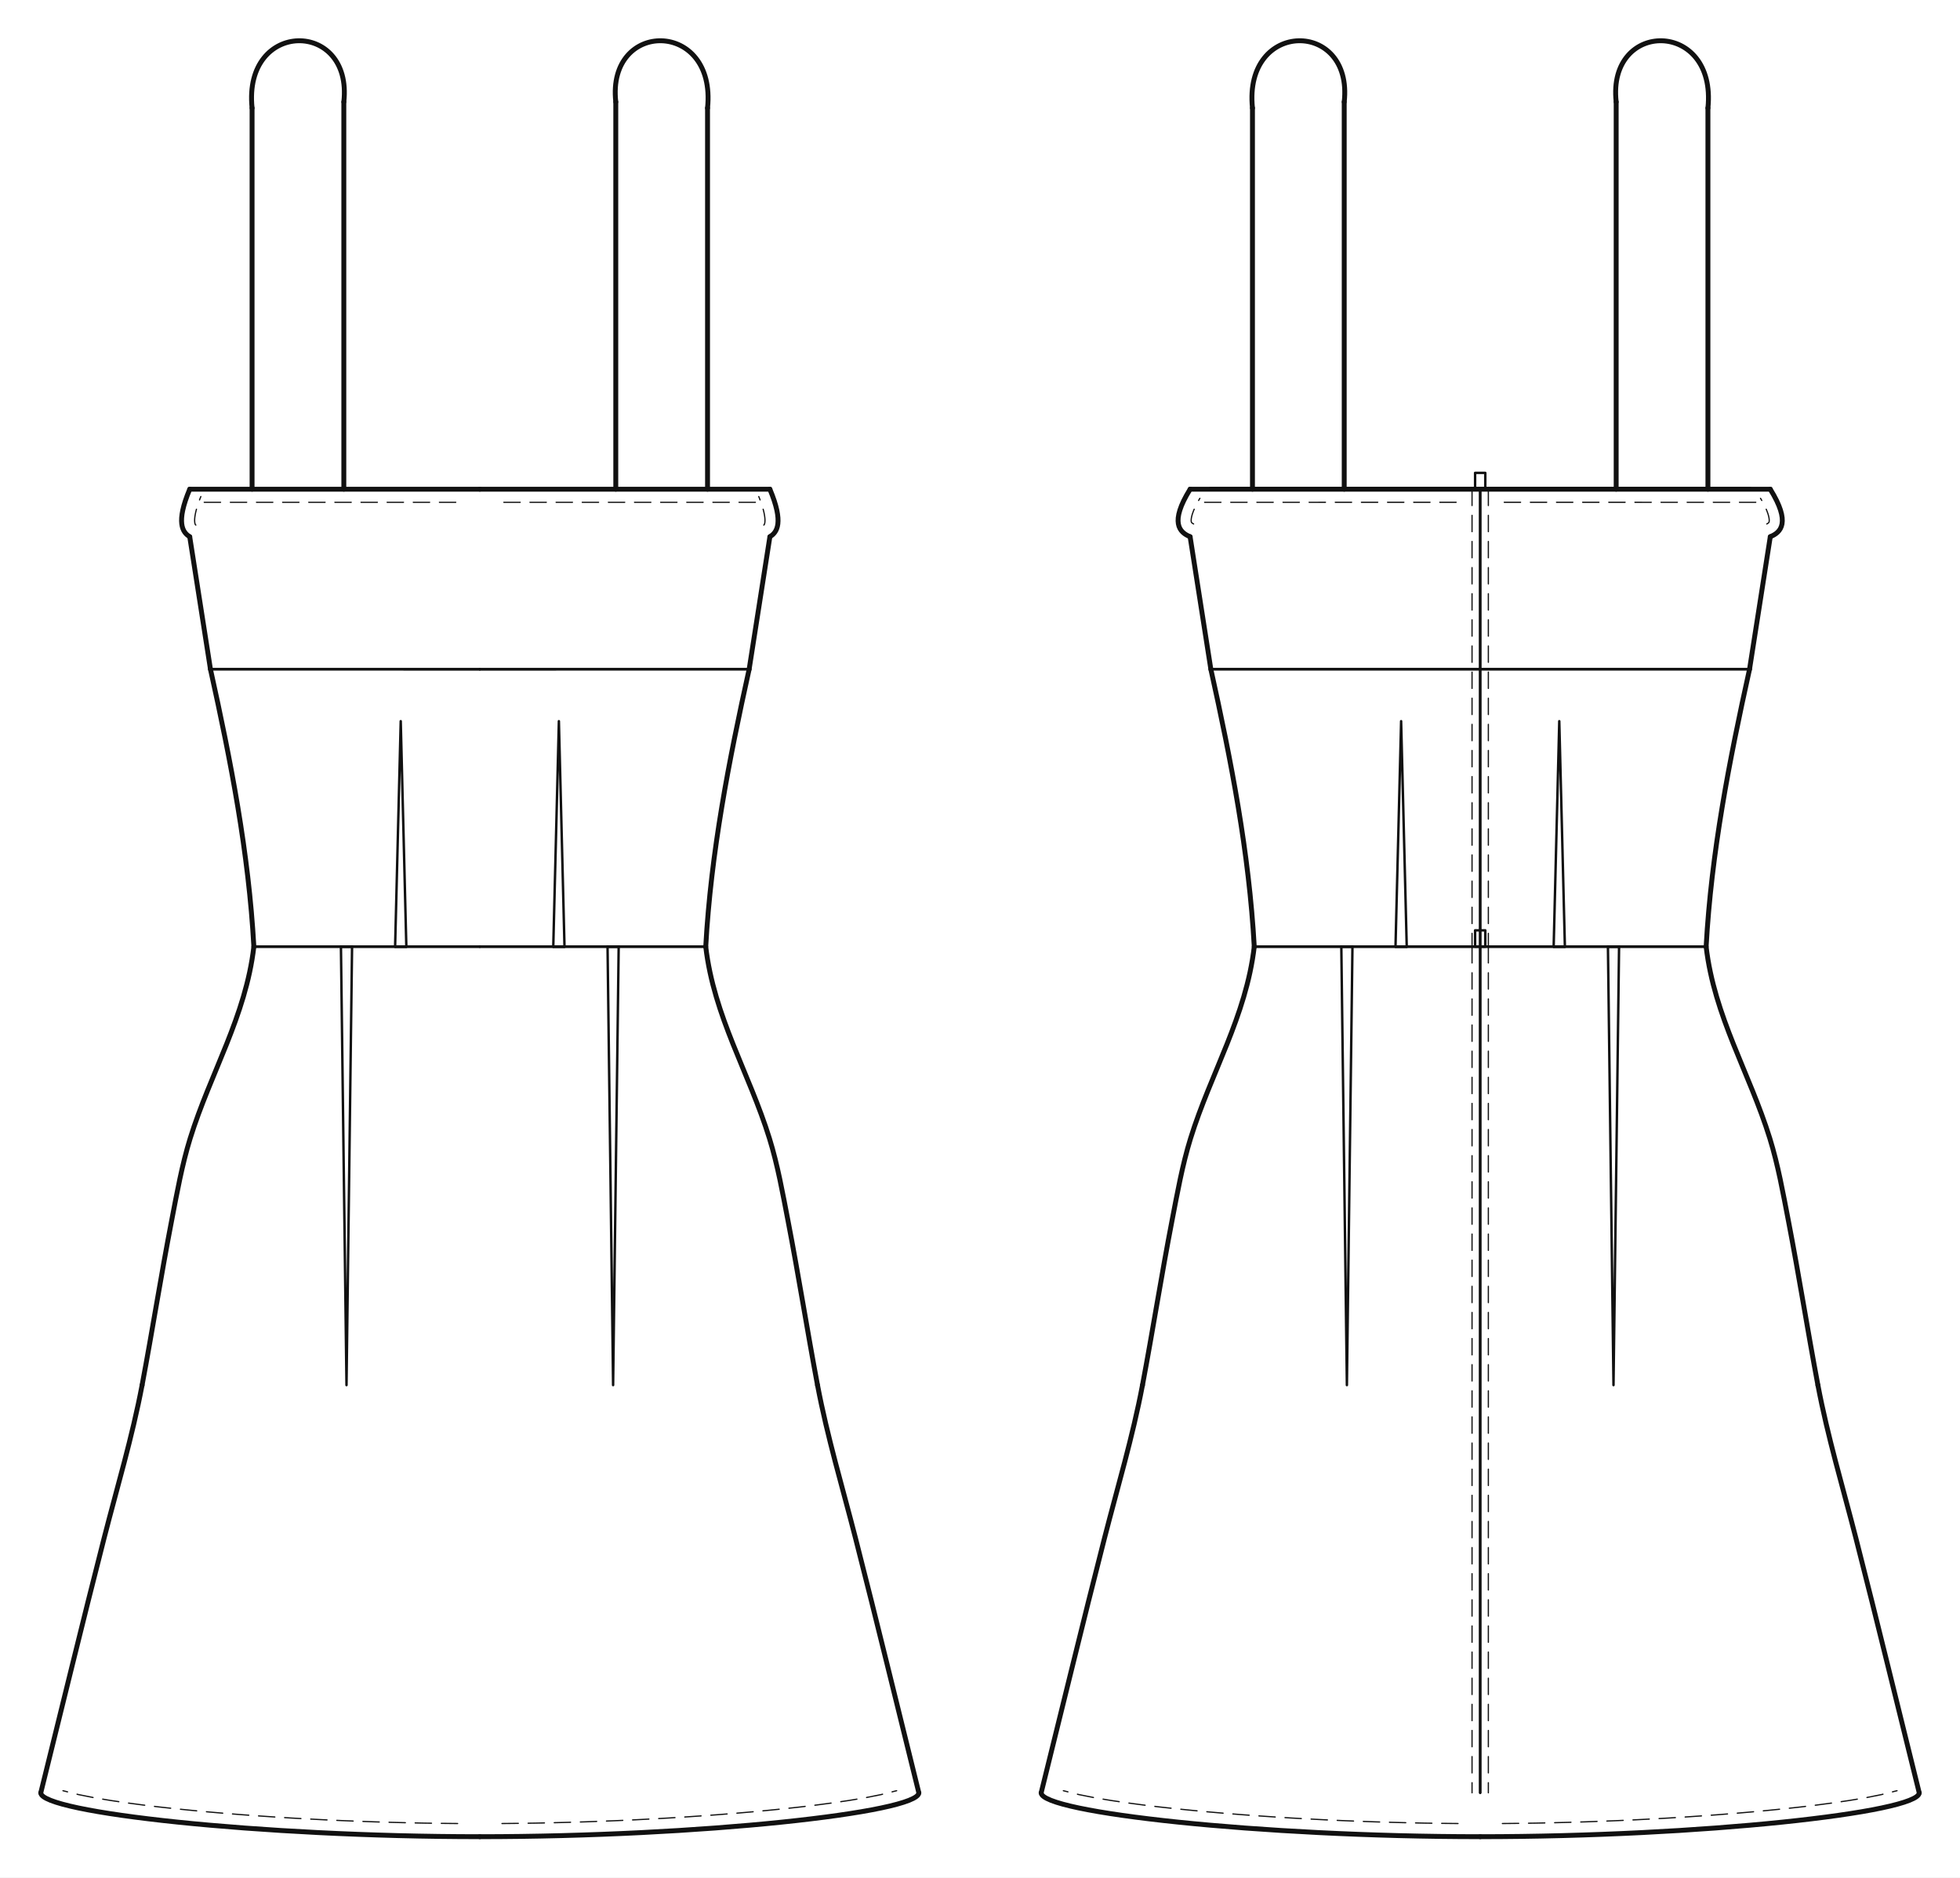
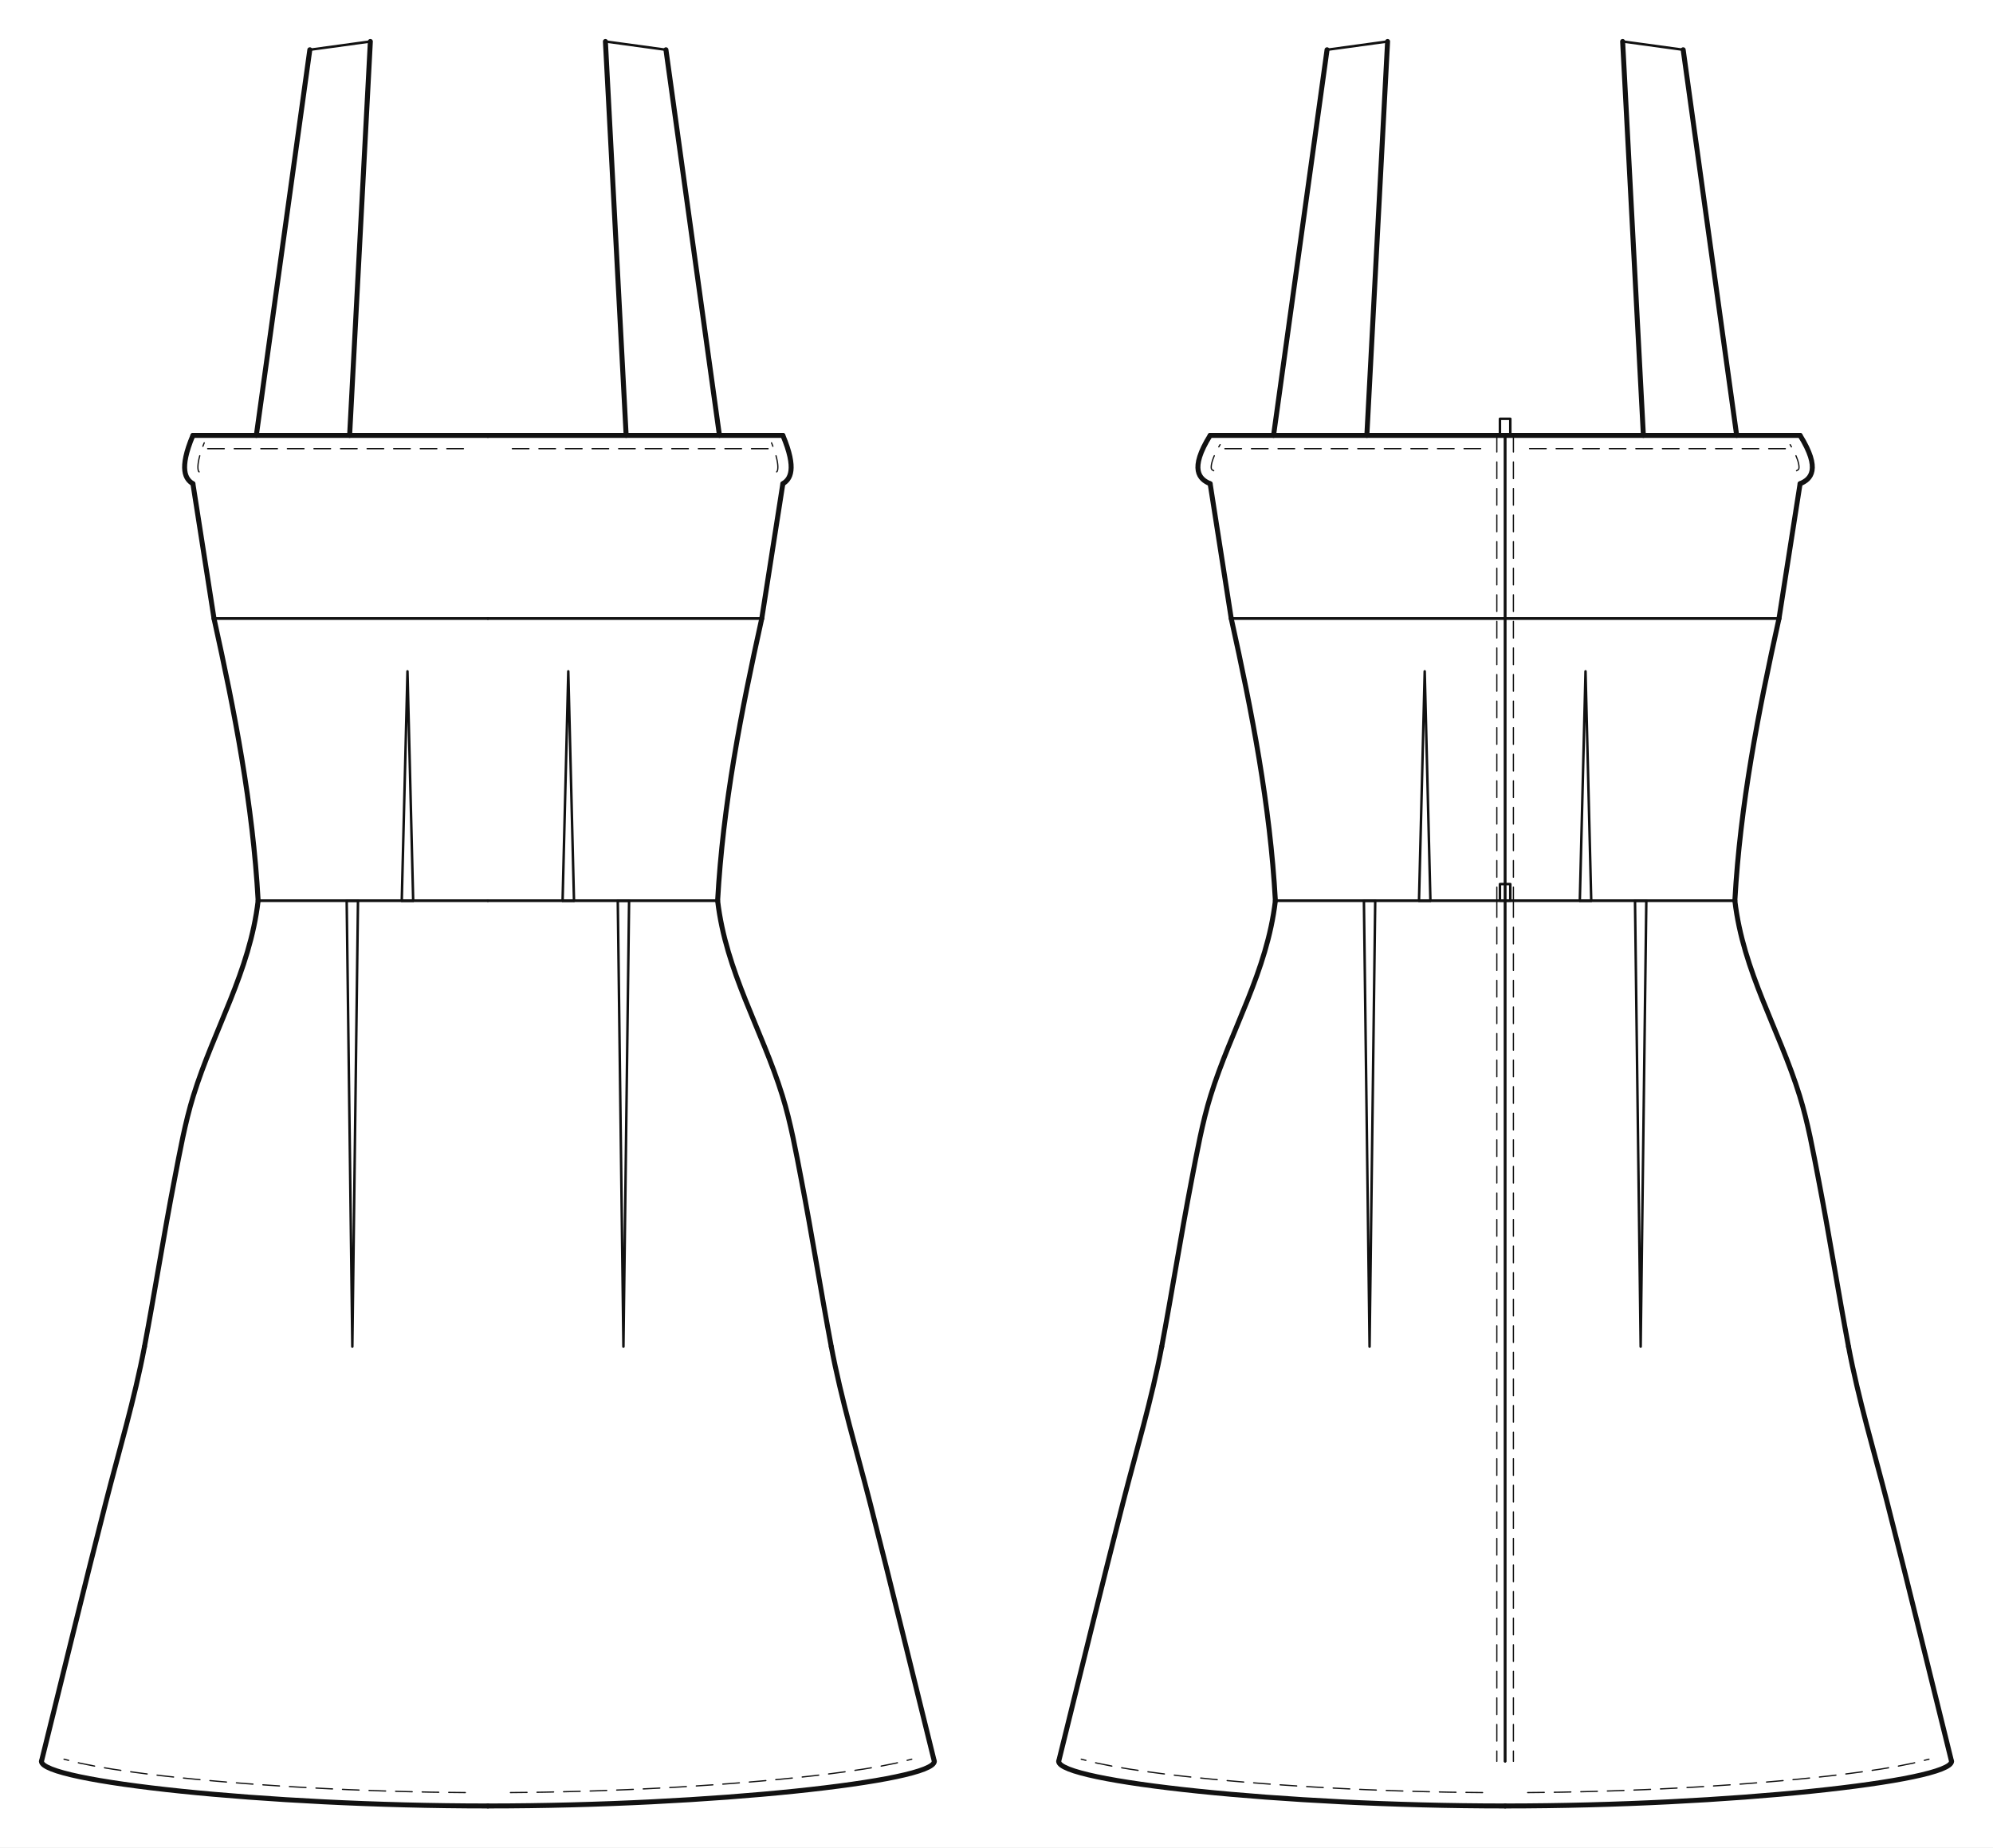
- <svg xmlns="http://www.w3.org/2000/svg" data-ops="28" viewBox="-20.000 -50.000 961.289 921.032" data-scale="1:1" data-unit-mm="1" data-graf="taban-elbise" data-body="croquis36" data-size="croquis36" data-panel="8" data-gorunum="2" data-kavis="beden" data-y-waist="414.400" data-y-bust="213.300" data-y-hip="629.500">
-   <rect x="-20.000" y="-50.000" width="961.289" height="921.032" fill="#ffffff" />
+ <svg xmlns="http://www.w3.org/2000/svg" data-ops="28" viewBox="-20.000 -20.000 961.289 891.032" data-scale="1:1" data-unit-mm="1" data-graf="taban-elbise" data-body="croquis36" data-size="croquis36" data-panel="8" data-gorunum="2" data-kavis="beden" data-y-waist="414.400" data-y-bust="213.300" data-y-hip="629.500">
+   <rect x="-20.000" y="-20.000" width="961.289" height="891.032" fill="#ffffff" />
  <g id="croquis" fill="none" stroke="none">
    <g data-view="front" data-eksen="cf" transform="translate(215.322 0)">
      <path data-rol="siluet" data-view="front" data-kaynak="croquis-landmark" data-manken-bust-y="213.300" data-manken-koltukalti-y="198.300" data-manken-bel-y="414.400" data-manken-kalca-y="629.500" data-omuz-uc="188.800 46.900" data-manken-bel-yarim-mm="106.400" d="M 70.700 0.000 L 188.800 46.900 L 123.000 198.300 L 133.400 213.300 L 126.500 278.300 L 106.400 414.400 L 137.200 514.400 L 156.900 629.500 L -156.900 629.500 L -137.200 514.400 L -106.400 414.400 L -126.500 278.300 L -133.400 213.300 L -123.000 198.300 L -188.800 46.900 L -70.700 0.000 Z" />
    </g>
    <g data-view="back" data-eksen="cb" transform="translate(705.967 0)">
      <path data-rol="siluet" data-view="back" data-kaynak="croquis-landmark" data-manken-bust-y="213.300" data-manken-koltukalti-y="198.300" data-manken-bel-y="414.400" data-manken-kalca-y="629.500" data-omuz-uc="188.800 46.900" data-manken-bel-yarim-mm="106.400" d="M 70.700 0.000 L 188.800 46.900 L 123.000 198.300 L 133.400 213.300 L 126.500 278.300 L 106.400 414.400 L 137.200 514.400 L 156.900 629.500 L -156.900 629.500 L -137.200 514.400 L -106.400 414.400 L -126.500 278.300 L -133.400 213.300 L -123.000 198.300 L -188.800 46.900 L -70.700 0.000 Z" />
    </g>
  </g>
  <g id="outline" fill="none" stroke="#111111" stroke-width="2.403" stroke-linejoin="round" stroke-linecap="round">
    <g data-view="front" data-eksen="cf" transform="translate(215.322 0)">
      <path data-panel="on_beden_alt2" data-edge="side_front.1" data-tur="seam" d="M 110.813 414.400 C 113.377 368.174 122.123 323.393 132.104 278.296" />
      <path data-panel="on_beden_alt2" data-edge="side_front.1" data-tur="seam" d="M -110.813 414.400 C -113.377 368.174 -122.123 323.393 -132.104 278.296" />
      <path data-panel="on_beden_ust2" data-edge="side_front.2" data-tur="seam" d="M 132.104 278.296 L 142.272 213.300" />
      <path data-panel="on_beden_ust2" data-edge="side_front.2" data-tur="seam" d="M -132.104 278.296 L -142.272 213.300" />
      <path data-panel="on_beden_ust2" data-edge="armhole_front.1.1" data-tur="cut" d="M 142.272 213.300 C 145.803 211.171 149.162 206.384 142.272 190.000" />
      <path data-panel="on_beden_ust2" data-edge="armhole_front.1.1" data-tur="cut" d="M -142.272 213.300 C -145.803 211.171 -149.162 206.384 -142.272 190.000" />
      <path data-panel="on_beden_ust2" data-edge="ust_on.a" data-tur="cut" d="M 142.272 190.000 L 0.000 190.001" />
      <path data-panel="on_beden_ust2" data-edge="ust_on.a" data-tur="cut" d="M -142.272 190.000 L 0.000 190.001" />
      <path data-panel="on_etek" data-edge="hem_front" data-tur="cut" d="M 0.000 851.032 C 107.661 851.032 215.322 839.190 215.322 829.500" />
      <path data-panel="on_etek" data-edge="hem_front" data-tur="cut" d="M 0.000 851.032 C -107.661 851.032 -215.322 839.190 -215.322 829.500" />
      <path data-panel="on_etek" data-edge="side_front.1" data-tur="seam" d="M 215.322 829.500 C 204.973 787.843 194.892 746.078 184.246 704.500 C 177.834 679.461 170.443 654.946 165.632 629.500" />
      <path data-panel="on_etek" data-edge="side_front.1" data-tur="seam" d="M -215.322 829.500 C -204.973 787.843 -194.892 746.078 -184.246 704.500 C -177.834 679.461 -170.443 654.946 -165.632 629.500" />
      <path data-panel="on_etek" data-edge="side_front.2" data-tur="seam" d="M 165.632 629.500 C 160.581 602.652 156.332 575.658 151.154 548.837 C 148.579 535.500 146.079 521.469 142.062 508.506 C 132.077 476.285 114.809 448.645 110.813 414.400" />
      <path data-panel="on_etek" data-edge="side_front.2" data-tur="seam" d="M -165.632 629.500 C -160.581 602.652 -156.332 575.658 -151.154 548.837 C -148.579 535.500 -146.079 521.469 -142.062 508.506 C -132.077 476.285 -114.809 448.645 -110.813 414.400" />
-       <path data-panel="aski_on" data-edge="ic" data-tur="cut" d="M 66.690 190.000 L 66.690 0.000" />
-       <path data-panel="aski_on" data-edge="ic" data-tur="cut" d="M -66.690 190.000 L -66.690 0.000" />
-       <path data-panel="aski_on" data-edge="ust" data-tur="cut" d="M 66.690 0.000 C 62.190 -40.500 116.190 -40.500 111.690 3.000" />
-       <path data-panel="aski_on" data-edge="ust" data-tur="cut" d="M -66.690 0.000 C -62.190 -40.500 -116.190 -40.500 -111.690 3.000" />
-       <path data-panel="aski_on" data-edge="dis" data-tur="cut" d="M 111.690 3.000 L 111.690 190.000" />
-       <path data-panel="aski_on" data-edge="dis" data-tur="cut" d="M -111.690 3.000 L -111.690 190.000" />
+       <path data-panel="aski_on" data-edge="ic" data-tur="cut" d="M 66.690 190.000 L 56.686 0.000" />
+       <path data-panel="aski_on" data-edge="ic" data-tur="cut" d="M -66.690 190.000 L -56.686 0.000" />
+       <path data-panel="aski_on" data-edge="dis" data-tur="cut" d="M 85.886 4.000 L 111.690 190.000" />
+       <path data-panel="aski_on" data-edge="dis" data-tur="cut" d="M -85.886 4.000 L -111.690 190.000" />
    </g>
    <g data-view="back" data-eksen="cb" transform="translate(705.967 0)">
      <path data-panel="arka_beden_alt2" data-edge="side_back.1" data-tur="seam" d="M 110.813 414.400 C 113.377 368.174 122.123 323.393 132.104 278.296" />
      <path data-panel="arka_beden_alt2" data-edge="side_back.1" data-tur="seam" d="M -110.813 414.400 C -113.377 368.174 -122.123 323.393 -132.104 278.296" />
      <path data-panel="arka_beden_ust2" data-edge="side_back.2" data-tur="seam" d="M 132.104 278.296 L 142.272 213.300" />
      <path data-panel="arka_beden_ust2" data-edge="side_back.2" data-tur="seam" d="M -132.104 278.296 L -142.272 213.300" />
      <path data-panel="arka_beden_ust2" data-edge="armhole_back.1.1" data-tur="cut" d="M 142.272 213.300 C 147.478 211.171 152.431 206.384 142.272 190.000" />
      <path data-panel="arka_beden_ust2" data-edge="armhole_back.1.1" data-tur="cut" d="M -142.272 213.300 C -147.478 211.171 -152.431 206.384 -142.272 190.000" />
      <path data-panel="arka_beden_ust2" data-edge="ust_arka.a" data-tur="cut" d="M 142.272 190.000 L 0.000 189.989" />
      <path data-panel="arka_beden_ust2" data-edge="ust_arka.a" data-tur="cut" d="M -142.272 190.000 L 0.000 189.989" />
      <path data-panel="arka_etek" data-edge="hem_back" data-tur="cut" d="M 0.000 851.032 C 107.661 851.032 215.322 839.190 215.322 829.500" />
      <path data-panel="arka_etek" data-edge="hem_back" data-tur="cut" d="M 0.000 851.032 C -107.661 851.032 -215.322 839.190 -215.322 829.500" />
      <path data-panel="arka_etek" data-edge="side_back.1" data-tur="seam" d="M 215.322 829.500 C 204.973 787.843 194.892 746.078 184.246 704.500 C 177.834 679.461 170.443 654.946 165.632 629.500" />
      <path data-panel="arka_etek" data-edge="side_back.1" data-tur="seam" d="M -215.322 829.500 C -204.973 787.843 -194.892 746.078 -184.246 704.500 C -177.834 679.461 -170.443 654.946 -165.632 629.500" />
      <path data-panel="arka_etek" data-edge="side_back.2" data-tur="seam" d="M 165.632 629.500 C 160.581 602.652 156.332 575.658 151.154 548.837 C 148.579 535.500 146.079 521.469 142.062 508.506 C 132.077 476.285 114.809 448.645 110.813 414.400" />
      <path data-panel="arka_etek" data-edge="side_back.2" data-tur="seam" d="M -165.632 629.500 C -160.581 602.652 -156.332 575.658 -151.154 548.837 C -148.579 535.500 -146.079 521.469 -142.062 508.506 C -132.077 476.285 -114.809 448.645 -110.813 414.400" />
-       <path data-panel="aski_arka" data-edge="ic" data-tur="cut" d="M 66.690 190.000 L 66.690 0.000" />
-       <path data-panel="aski_arka" data-edge="ic" data-tur="cut" d="M -66.690 190.000 L -66.690 0.000" />
-       <path data-panel="aski_arka" data-edge="ust" data-tur="cut" d="M 66.690 0.000 C 62.190 -40.500 116.190 -40.500 111.690 3.000" />
-       <path data-panel="aski_arka" data-edge="ust" data-tur="cut" d="M -66.690 0.000 C -62.190 -40.500 -116.190 -40.500 -111.690 3.000" />
-       <path data-panel="aski_arka" data-edge="dis" data-tur="cut" d="M 111.690 3.000 L 111.690 190.000" />
-       <path data-panel="aski_arka" data-edge="dis" data-tur="cut" d="M -111.690 3.000 L -111.690 190.000" />
+       <path data-panel="aski_arka" data-edge="ic" data-tur="cut" d="M 66.690 190.000 L 56.686 0.000" />
+       <path data-panel="aski_arka" data-edge="ic" data-tur="cut" d="M -66.690 190.000 L -56.686 0.000" />
+       <path data-panel="aski_arka" data-edge="dis" data-tur="cut" d="M 85.886 4.000 L 111.690 190.000" />
+       <path data-panel="aski_arka" data-edge="dis" data-tur="cut" d="M -85.886 4.000 L -111.690 190.000" />
    </g>
  </g>
  <g id="seams" fill="none" stroke="#111111" stroke-width="1.202" stroke-linejoin="round" stroke-linecap="round">
    <g data-view="front" data-eksen="cf" transform="translate(215.322 0)">
      <path data-panel="on_beden_alt2" data-edge="waist_front.1" data-tur="seam" d="M 0.000 414.400 L 41.537 414.400" />
      <path data-panel="on_beden_alt2" data-edge="waist_front.1" data-tur="seam" d="M 0.000 414.400 L -41.537 414.400" />
      <path data-panel="on_beden_alt2" data-edge="dart_on_beden.1" data-tur="pens_agzi" d="M 41.537 414.400 L 36.032 414.400" />
      <path data-panel="on_beden_alt2" data-edge="dart_on_beden.1" data-tur="pens_agzi" d="M -41.537 414.400 L -36.032 414.400" />
      <path data-panel="on_beden_alt2" data-edge="waist_front.2" data-tur="seam" d="M 36.032 414.400 L 110.813 414.400" />
      <path data-panel="on_beden_alt2" data-edge="waist_front.2" data-tur="seam" d="M -36.032 414.400 L -110.813 414.400" />
      <path data-panel="on_beden_alt2" data-edge="gogus_alti_on.a" data-tur="seam" d="M 132.104 278.296 L 0.000 278.302" />
      <path data-panel="on_beden_alt2" data-edge="gogus_alti_on.a" data-tur="seam" d="M -132.104 278.296 L 0.000 278.302" />
      <path data-panel="on_beden_ust2" data-edge="gogus_alti_on.b" data-tur="seam" d="M 0.000 278.302 L 132.104 278.296" />
      <path data-panel="on_beden_ust2" data-edge="gogus_alti_on.b" data-tur="seam" d="M 0.000 278.302 L -132.104 278.296" />
      <path data-panel="on_etek" data-edge="waist_front.1" data-tur="seam" d="M 110.813 414.400 L 62.650 414.400" />
      <path data-panel="on_etek" data-edge="waist_front.1" data-tur="seam" d="M -110.813 414.400 L -62.650 414.400" />
      <path data-panel="on_etek" data-edge="dart_on_etek.1" data-tur="pens_agzi" d="M 62.650 414.400 L 68.109 414.400" />
      <path data-panel="on_etek" data-edge="dart_on_etek.1" data-tur="pens_agzi" d="M -62.650 414.400 L -68.109 414.400" />
      <path data-panel="on_etek" data-edge="waist_front.2" data-tur="seam" d="M 68.109 414.400 L 0.000 414.400" />
      <path data-panel="on_etek" data-edge="waist_front.2" data-tur="seam" d="M -68.109 414.400 L 0.000 414.400" />
+       <path data-panel="aski_on" data-edge="ust" data-tur="cut" d="M 56.686 0.000 L 85.886 4.000" />
+       <path data-panel="aski_on" data-edge="ust" data-tur="cut" d="M -56.686 0.000 L -85.886 4.000" />
      <path data-panel="aski_on" data-edge="alt" data-tur="cut" d="M 111.690 190.000 L 66.690 190.000" />
      <path data-panel="aski_on" data-edge="alt" data-tur="cut" d="M -111.690 190.000 L -66.690 190.000" />
    </g>
    <g data-view="back" data-eksen="cb" transform="translate(705.967 0)">
      <path data-panel="arka_beden_alt2" data-edge="cb.2.2" data-tur="seam" d="M 0.000 278.295 L 0.000 414.400" />
      <path data-panel="arka_beden_alt2" data-edge="cb.2.2" data-tur="seam" d="M 0.000 278.295 L 0.000 414.400" />
      <path data-panel="arka_beden_alt2" data-edge="waist_back.1" data-tur="seam" d="M 0.000 414.400 L 41.537 414.400" />
      <path data-panel="arka_beden_alt2" data-edge="waist_back.1" data-tur="seam" d="M 0.000 414.400 L -41.537 414.400" />
      <path data-panel="arka_beden_alt2" data-edge="dart_arka_beden.1" data-tur="pens_agzi" d="M 41.537 414.400 L 36.032 414.400" />
      <path data-panel="arka_beden_alt2" data-edge="dart_arka_beden.1" data-tur="pens_agzi" d="M -41.537 414.400 L -36.032 414.400" />
      <path data-panel="arka_beden_alt2" data-edge="waist_back.2" data-tur="seam" d="M 36.032 414.400 L 110.813 414.400" />
      <path data-panel="arka_beden_alt2" data-edge="waist_back.2" data-tur="seam" d="M -36.032 414.400 L -110.813 414.400" />
      <path data-panel="arka_beden_alt2" data-edge="gogus_alti_arka.a" data-tur="seam" d="M 132.104 278.296 L 0.000 278.295" />
      <path data-panel="arka_beden_alt2" data-edge="gogus_alti_arka.a" data-tur="seam" d="M -132.104 278.296 L 0.000 278.295" />
      <path data-panel="arka_beden_ust2" data-edge="cb.2.1" data-tur="seam" d="M 0.000 189.989 L 0.000 278.295" />
      <path data-panel="arka_beden_ust2" data-edge="cb.2.1" data-tur="seam" d="M 0.000 189.989 L 0.000 278.295" />
      <path data-panel="arka_beden_ust2" data-edge="gogus_alti_arka.b" data-tur="seam" d="M 0.000 278.295 L 132.104 278.296" />
      <path data-panel="arka_beden_ust2" data-edge="gogus_alti_arka.b" data-tur="seam" d="M 0.000 278.295 L -132.104 278.296" />
      <path data-panel="arka_etek" data-edge="cb" data-tur="seam" d="M 0.000 414.400 L 0.000 829.500" />
      <path data-panel="arka_etek" data-edge="cb" data-tur="seam" d="M 0.000 414.400 L 0.000 829.500" />
      <path data-panel="arka_etek" data-edge="waist_back.1" data-tur="seam" d="M 110.813 414.400 L 62.650 414.400" />
      <path data-panel="arka_etek" data-edge="waist_back.1" data-tur="seam" d="M -110.813 414.400 L -62.650 414.400" />
      <path data-panel="arka_etek" data-edge="dart_arka_etek.1" data-tur="pens_agzi" d="M 62.650 414.400 L 68.109 414.400" />
      <path data-panel="arka_etek" data-edge="dart_arka_etek.1" data-tur="pens_agzi" d="M -62.650 414.400 L -68.109 414.400" />
      <path data-panel="arka_etek" data-edge="waist_back.2" data-tur="seam" d="M 68.109 414.400 L 0.000 414.400" />
      <path data-panel="arka_etek" data-edge="waist_back.2" data-tur="seam" d="M -68.109 414.400 L 0.000 414.400" />
+       <path data-panel="aski_arka" data-edge="ust" data-tur="cut" d="M 56.686 0.000 L 85.886 4.000" />
+       <path data-panel="aski_arka" data-edge="ust" data-tur="cut" d="M -56.686 0.000 L -85.886 4.000" />
      <path data-panel="aski_arka" data-edge="alt" data-tur="cut" d="M 111.690 190.000 L 66.690 190.000" />
      <path data-panel="aski_arka" data-edge="alt" data-tur="cut" d="M -111.690 190.000 L -66.690 190.000" />
    </g>
  </g>
  <g id="topstitch" fill="none" stroke="#111111" stroke-width="0.601" stroke-linejoin="round" stroke-linecap="round" stroke-dasharray="8.011 4.806">
    <g data-view="front" data-eksen="cf" transform="translate(215.322 0)">
      <path data-panel="on_beden_ust2" data-edge="armhole_front.1.1" data-tur="ustdikis" d="M 139.274 207.594 L 139.408 207.476 L 139.452 207.420 L 139.548 207.269 L 139.591 207.169 L 139.684 206.915 L 139.766 206.555 L 139.824 206.122 L 139.857 205.616 L 139.861 205.044 L 139.833 204.412 L 139.766 203.729 L 139.664 203.004 L 139.551 202.339 L 139.399 201.556 L 139.208 200.751 L 139.029 200.050 L 138.797 199.207 L 138.562 198.439 L 138.309 197.625 L 138.030 196.821 L 137.751 196.014 L 137.444 195.204 L 137.134 194.381 L 136.813 193.587" />
      <path data-panel="on_beden_ust2" data-edge="armhole_front.1.1" data-tur="ustdikis" d="M -139.274 207.594 L -139.408 207.476 L -139.452 207.420 L -139.548 207.269 L -139.591 207.169 L -139.684 206.915 L -139.766 206.555 L -139.824 206.122 L -139.857 205.616 L -139.861 205.044 L -139.833 204.412 L -139.766 203.729 L -139.664 203.004 L -139.551 202.339 L -139.399 201.556 L -139.208 200.751 L -139.029 200.050 L -138.797 199.207 L -138.562 198.439 L -138.309 197.625 L -138.030 196.821 L -137.751 196.014 L -137.444 195.204 L -137.134 194.381 L -136.813 193.587" />
      <path data-panel="on_beden_ust2" data-edge="ust_on.a" data-tur="ustdikis" d="M 135.158 196.409 L 129.823 196.409 L 124.488 196.409 L 119.153 196.409 L 113.818 196.409 L 108.482 196.409 L 103.147 196.409 L 97.812 196.409 L 92.477 196.409 L 87.142 196.409 L 81.806 196.409 L 76.471 196.409 L 71.136 196.409 L 65.801 196.409 L 60.466 196.409 L 55.130 196.409 L 49.795 196.409 L 44.460 196.409 L 39.125 196.409 L 33.790 196.410 L 28.454 196.410 L 23.119 196.410 L 17.784 196.410 L 12.449 196.410 L 7.114 196.410" />
      <path data-panel="on_beden_ust2" data-edge="ust_on.a" data-tur="ustdikis" d="M -135.158 196.409 L -129.823 196.409 L -124.488 196.409 L -119.153 196.409 L -113.818 196.409 L -108.482 196.409 L -103.147 196.409 L -97.812 196.409 L -92.477 196.409 L -87.142 196.409 L -81.806 196.409 L -76.471 196.409 L -71.136 196.409 L -65.801 196.409 L -60.466 196.409 L -55.130 196.409 L -49.795 196.409 L -44.460 196.409 L -39.125 196.409 L -33.790 196.410 L -28.454 196.410 L -23.119 196.410 L -17.784 196.410 L -12.449 196.410 L -7.114 196.410" />
      <path data-panel="on_etek" data-edge="hem_front" data-tur="ustdikis" d="M 10.874 844.575 L 18.995 844.489 L 27.123 844.378 L 35.293 844.200 L 43.415 843.996 L 51.589 843.751 L 59.710 843.455 L 67.829 843.132 L 75.998 842.756 L 84.114 842.340 L 92.227 841.893 L 100.389 841.386 L 108.495 840.839 L 116.596 840.254 L 124.748 839.609 L 132.837 838.909 L 140.917 838.158 L 148.986 837.350 L 157.080 836.469 L 165.158 835.493 L 173.178 834.428 L 181.167 833.248 L 189.087 831.923 L 196.785 830.387 L 204.447 828.472" />
      <path data-panel="on_etek" data-edge="hem_front" data-tur="ustdikis" d="M -10.874 844.575 L -18.995 844.489 L -27.123 844.378 L -35.293 844.200 L -43.415 843.996 L -51.589 843.751 L -59.710 843.455 L -67.829 843.132 L -75.998 842.756 L -84.114 842.340 L -92.227 841.893 L -100.389 841.386 L -108.495 840.839 L -116.596 840.254 L -124.748 839.609 L -132.837 838.909 L -140.917 838.158 L -148.986 837.350 L -157.080 836.469 L -165.158 835.493 L -173.178 834.428 L -181.167 833.248 L -189.087 831.923 L -196.785 830.387 L -204.447 828.472" />
    </g>
    <g data-view="back" data-eksen="cb" transform="translate(705.967 0)">
      <path data-panel="arka_beden_ust2" data-edge="armhole_back.1.1" data-tur="ustdikis" d="M 140.560 207.042 L 140.999 206.788 L 141.244 206.620 L 141.472 206.420 L 141.526 206.356 L 141.601 206.260 L 141.657 206.118 L 141.693 205.972 L 141.734 205.727 L 141.758 205.331 L 141.739 204.839 L 141.673 204.270 L 141.575 203.718 L 141.415 203.020 L 141.202 202.269 L 140.946 201.524 L 140.693 200.835 L 140.349 199.988 L 140.023 199.258 L 139.647 198.439 L 139.246 197.653 L 138.838 196.852 L 138.393 196.054 L 137.940 195.240 L 137.476 194.464" />
      <path data-panel="arka_beden_ust2" data-edge="armhole_back.1.1" data-tur="ustdikis" d="M -140.560 207.042 L -140.999 206.788 L -141.244 206.620 L -141.472 206.420 L -141.526 206.356 L -141.601 206.260 L -141.657 206.118 L -141.693 205.972 L -141.734 205.727 L -141.758 205.331 L -141.739 204.839 L -141.673 204.270 L -141.575 203.718 L -141.415 203.020 L -141.202 202.269 L -140.946 201.524 L -140.693 200.835 L -140.349 199.988 L -140.023 199.258 L -139.647 198.439 L -139.246 197.653 L -138.838 196.852 L -138.393 196.054 L -137.940 195.240 L -137.476 194.464" />
      <path data-panel="arka_beden_ust2" data-edge="ust_arka.a" data-tur="ustdikis" d="M 135.158 196.408 L 129.823 196.408 L 124.488 196.407 L 119.152 196.407 L 113.817 196.406 L 108.482 196.406 L 103.147 196.406 L 97.812 196.405 L 92.476 196.405 L 87.141 196.404 L 81.806 196.404 L 76.471 196.403 L 71.136 196.403 L 65.800 196.403 L 60.465 196.402 L 55.130 196.402 L 49.795 196.401 L 44.460 196.401 L 39.124 196.401 L 33.789 196.400 L 28.454 196.400 L 23.119 196.399 L 17.784 196.399 L 12.448 196.399 L 7.113 196.398" />
      <path data-panel="arka_beden_ust2" data-edge="ust_arka.a" data-tur="ustdikis" d="M -135.158 196.408 L -129.823 196.408 L -124.488 196.407 L -119.152 196.407 L -113.817 196.406 L -108.482 196.406 L -103.147 196.406 L -97.812 196.405 L -92.476 196.405 L -87.141 196.404 L -81.806 196.404 L -76.471 196.403 L -71.136 196.403 L -65.800 196.403 L -60.465 196.402 L -55.130 196.402 L -49.795 196.401 L -44.460 196.401 L -39.124 196.401 L -33.789 196.400 L -28.454 196.400 L -23.119 196.399 L -17.784 196.399 L -12.448 196.399 L -7.113 196.398" />
      <path data-panel="arka_etek" data-edge="hem_back" data-tur="ustdikis" d="M 10.874 844.575 L 18.995 844.489 L 27.123 844.378 L 35.293 844.200 L 43.415 843.996 L 51.589 843.751 L 59.710 843.455 L 67.829 843.132 L 75.998 842.756 L 84.114 842.340 L 92.227 841.893 L 100.389 841.386 L 108.495 840.839 L 116.596 840.254 L 124.748 839.609 L 132.837 838.909 L 140.917 838.158 L 148.986 837.350 L 157.080 836.469 L 165.158 835.493 L 173.178 834.428 L 181.167 833.248 L 189.087 831.923 L 196.785 830.387 L 204.447 828.472" />
      <path data-panel="arka_etek" data-edge="hem_back" data-tur="ustdikis" d="M -10.874 844.575 L -18.995 844.489 L -27.123 844.378 L -35.293 844.200 L -43.415 843.996 L -51.589 843.751 L -59.710 843.455 L -67.829 843.132 L -75.998 842.756 L -84.114 842.340 L -92.227 841.893 L -100.389 841.386 L -108.495 840.839 L -116.596 840.254 L -124.748 839.609 L -132.837 838.909 L -140.917 838.158 L -148.986 837.350 L -157.080 836.469 L -165.158 835.493 L -173.178 834.428 L -181.167 833.248 L -189.087 831.923 L -196.785 830.387 L -204.447 828.472" />
      <path data-panel="arka_etek" data-edge="arka_orta_etek" data-tur="fermuar" d="M -4.000 414.400 L -4.000 431.696 L -4.000 448.992 L -4.000 466.287 L -4.000 483.583 L -4.000 500.879 L -4.000 518.175 L -4.000 535.471 L -4.000 552.767 L -4.000 570.062 L -4.000 587.358 L -4.000 604.654 L -4.000 621.950 L -4.000 639.246 L -4.000 656.542 L -4.000 673.837 L -4.000 691.133 L -4.000 708.429 L -4.000 725.725 L -4.000 743.021 L -4.000 760.317 L -4.000 777.612 L -4.000 794.908 L -4.000 812.204 L -4.000 829.500" />
      <path data-panel="arka_etek" data-edge="arka_orta_etek" data-tur="fermuar" d="M 4.000 414.400 L 4.000 431.696 L 4.000 448.992 L 4.000 466.287 L 4.000 483.583 L 4.000 500.879 L 4.000 518.175 L 4.000 535.471 L 4.000 552.767 L 4.000 570.062 L 4.000 587.358 L 4.000 604.654 L 4.000 621.950 L 4.000 639.246 L 4.000 656.542 L 4.000 673.837 L 4.000 691.133 L 4.000 708.429 L 4.000 725.725 L 4.000 743.021 L 4.000 760.317 L 4.000 777.612 L 4.000 794.908 L 4.000 812.204 L 4.000 829.500" />
      <path data-panel="arka_beden_ust2" data-edge="arka_orta_beden" data-tur="fermuar" d="M -4.000 189.989 L -4.000 199.339 L -4.000 208.690 L -4.000 218.040 L -4.000 227.391 L -4.000 236.741 L -4.000 246.092 L -4.000 255.442 L -4.000 264.793 L -4.000 274.143 L -4.000 283.494 L -4.000 292.844 L -4.000 302.194 L -4.000 311.545 L -4.000 320.895 L -4.000 330.246 L -4.000 339.596 L -4.000 348.947 L -4.000 358.297 L -4.000 367.648 L -4.000 376.998 L -4.000 386.349 L -4.000 395.699 L -4.000 405.050 L -4.000 414.400" />
      <path data-panel="arka_beden_ust2" data-edge="arka_orta_beden" data-tur="fermuar" d="M 4.000 189.989 L 4.000 199.339 L 4.000 208.690 L 4.000 218.040 L 4.000 227.391 L 4.000 236.741 L 4.000 246.092 L 4.000 255.442 L 4.000 264.793 L 4.000 274.143 L 4.000 283.494 L 4.000 292.844 L 4.000 302.194 L 4.000 311.545 L 4.000 320.895 L 4.000 330.246 L 4.000 339.596 L 4.000 348.947 L 4.000 358.297 L 4.000 367.648 L 4.000 376.998 L 4.000 386.349 L 4.000 395.699 L 4.000 405.050 L 4.000 414.400" />
    </g>
  </g>
  <g id="details" fill="none" stroke="#111111" stroke-width="1.202" stroke-linejoin="round" stroke-linecap="round">
    <g data-view="front" data-eksen="cf" transform="translate(215.322 0)">
      <path data-panel="on_beden_alt2" data-edge="dart_on_beden.1" data-tur="pens" d="M 41.537 414.400 L 38.784 303.795 L 36.032 414.400" />
      <path data-panel="on_beden_alt2" data-edge="dart_on_beden.1" data-tur="pens" d="M -41.537 414.400 L -38.784 303.795 L -36.032 414.400" />
      <path data-panel="on_etek" data-edge="dart_on_etek.1" data-tur="pens" d="M 62.650 414.400 L 65.379 629.500 L 68.109 414.400" />
      <path data-panel="on_etek" data-edge="dart_on_etek.1" data-tur="pens" d="M -62.650 414.400 L -65.379 629.500 L -68.109 414.400" />
    </g>
    <g data-view="back" data-eksen="cb" transform="translate(705.967 0)">
      <path data-panel="arka_beden_alt2" data-edge="dart_arka_beden.1" data-tur="pens" d="M 41.537 414.400 L 38.784 303.795 L 36.032 414.400" />
      <path data-panel="arka_beden_alt2" data-edge="dart_arka_beden.1" data-tur="pens" d="M -41.537 414.400 L -38.784 303.795 L -36.032 414.400" />
      <path data-panel="arka_etek" data-edge="dart_arka_etek.1" data-tur="pens" d="M 62.650 414.400 L 65.379 629.500 L 68.109 414.400" />
      <path data-panel="arka_etek" data-edge="dart_arka_etek.1" data-tur="pens" d="M -62.650 414.400 L -65.379 629.500 L -68.109 414.400" />
      <path data-panel="arka_etek" data-edge="arka_orta_etek" data-tur="fermuar_cekecek" d="M 2.500 414.400 L -2.500 414.400 L -2.500 406.400 L 2.500 406.400 Z" />
      <path data-panel="arka_beden_ust2" data-edge="arka_orta_beden" data-tur="fermuar_cekecek" d="M 2.500 189.989 L -2.500 189.989 L -2.500 181.989 L 2.500 181.989 Z" />
    </g>
  </g>
</svg>
